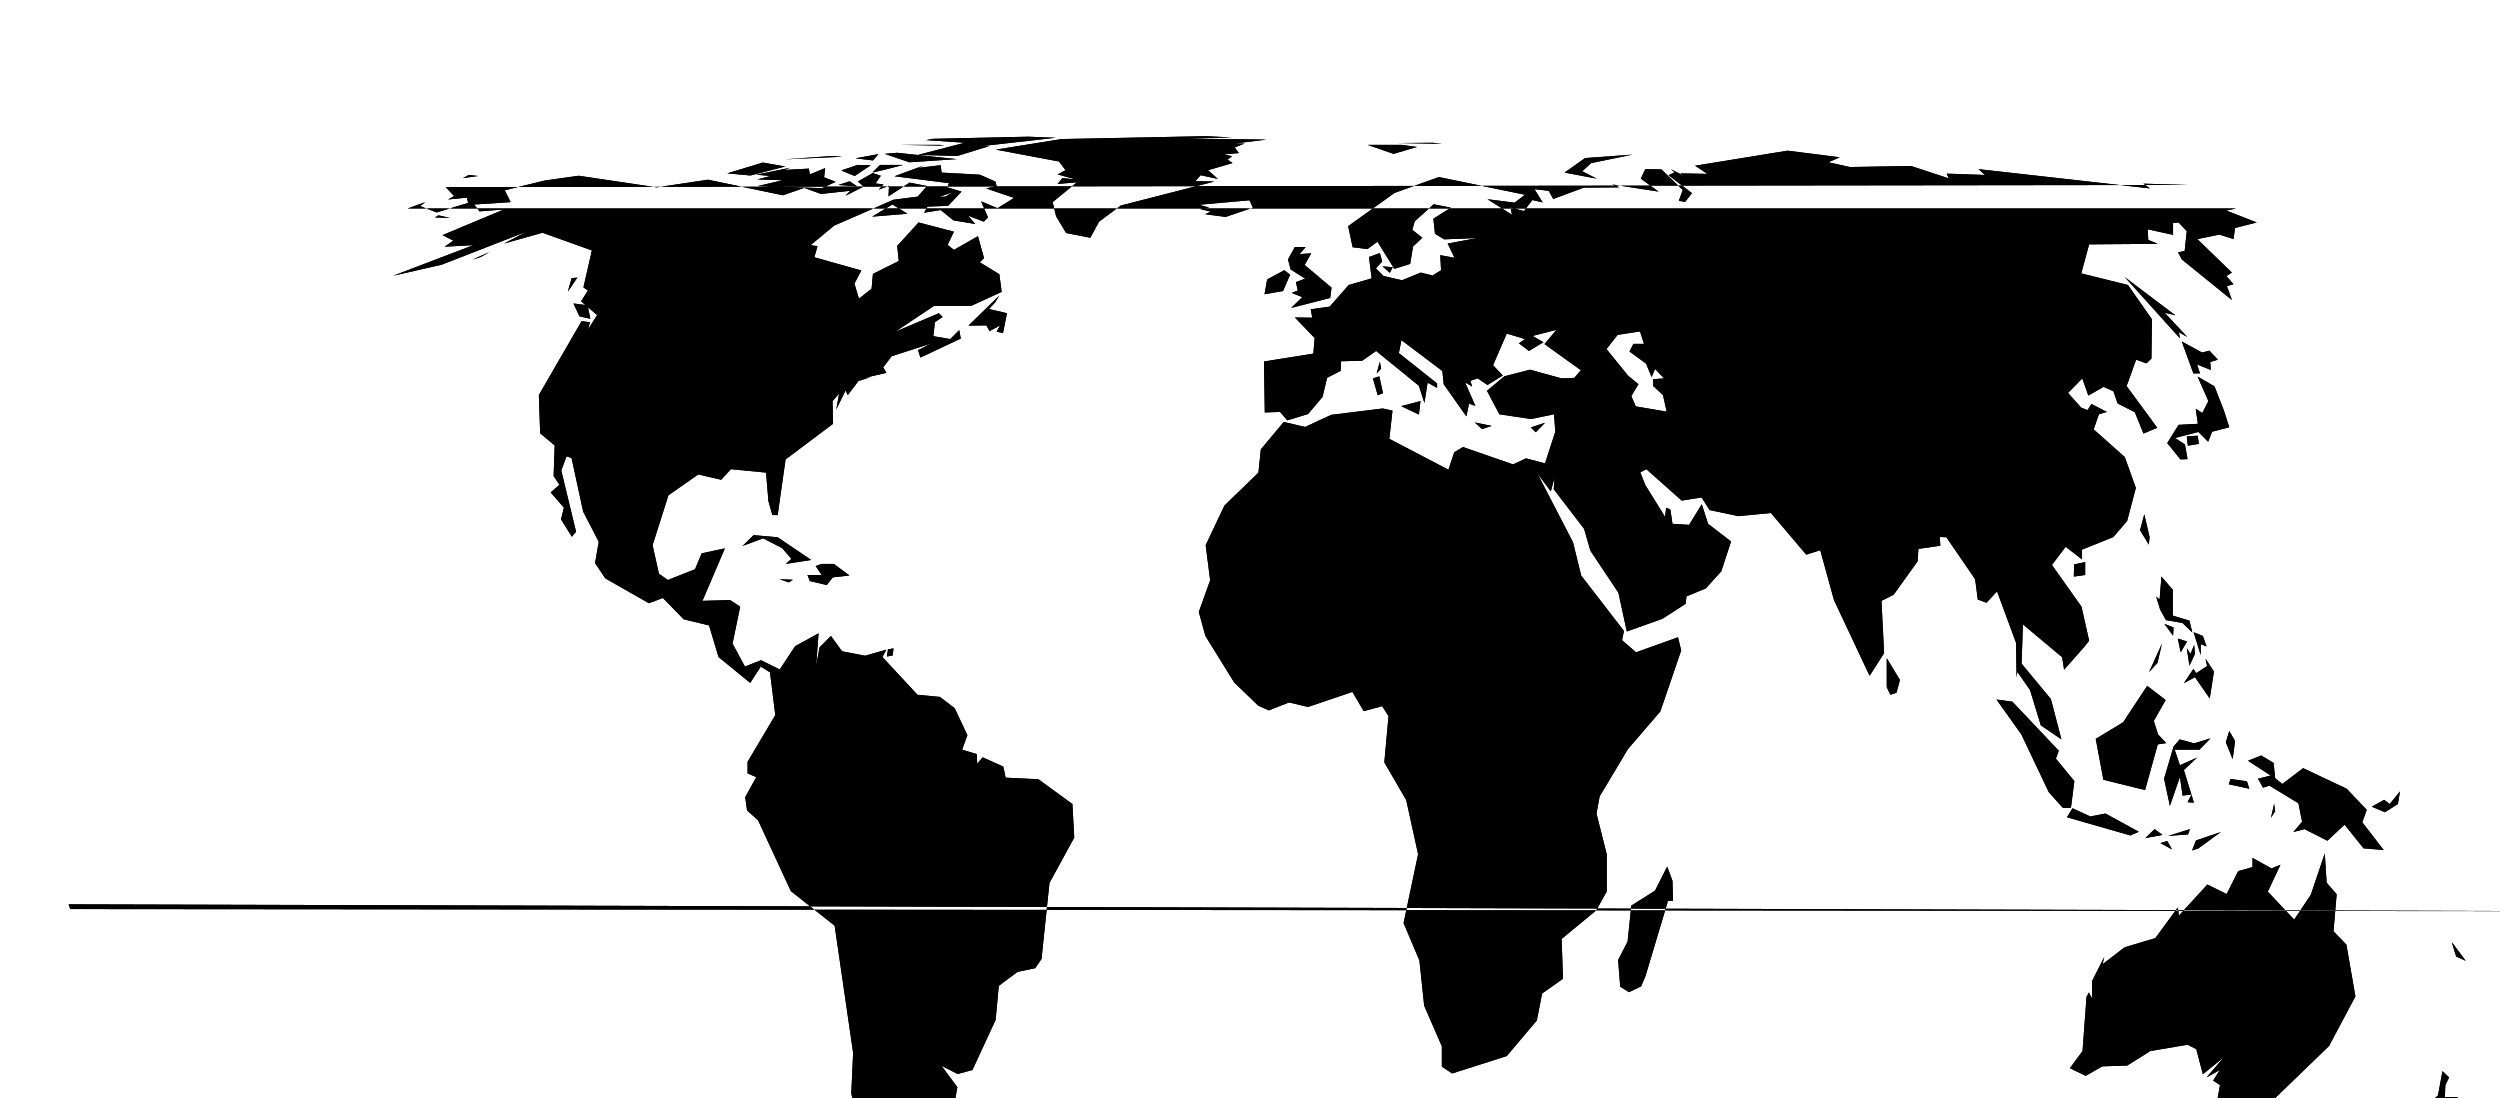
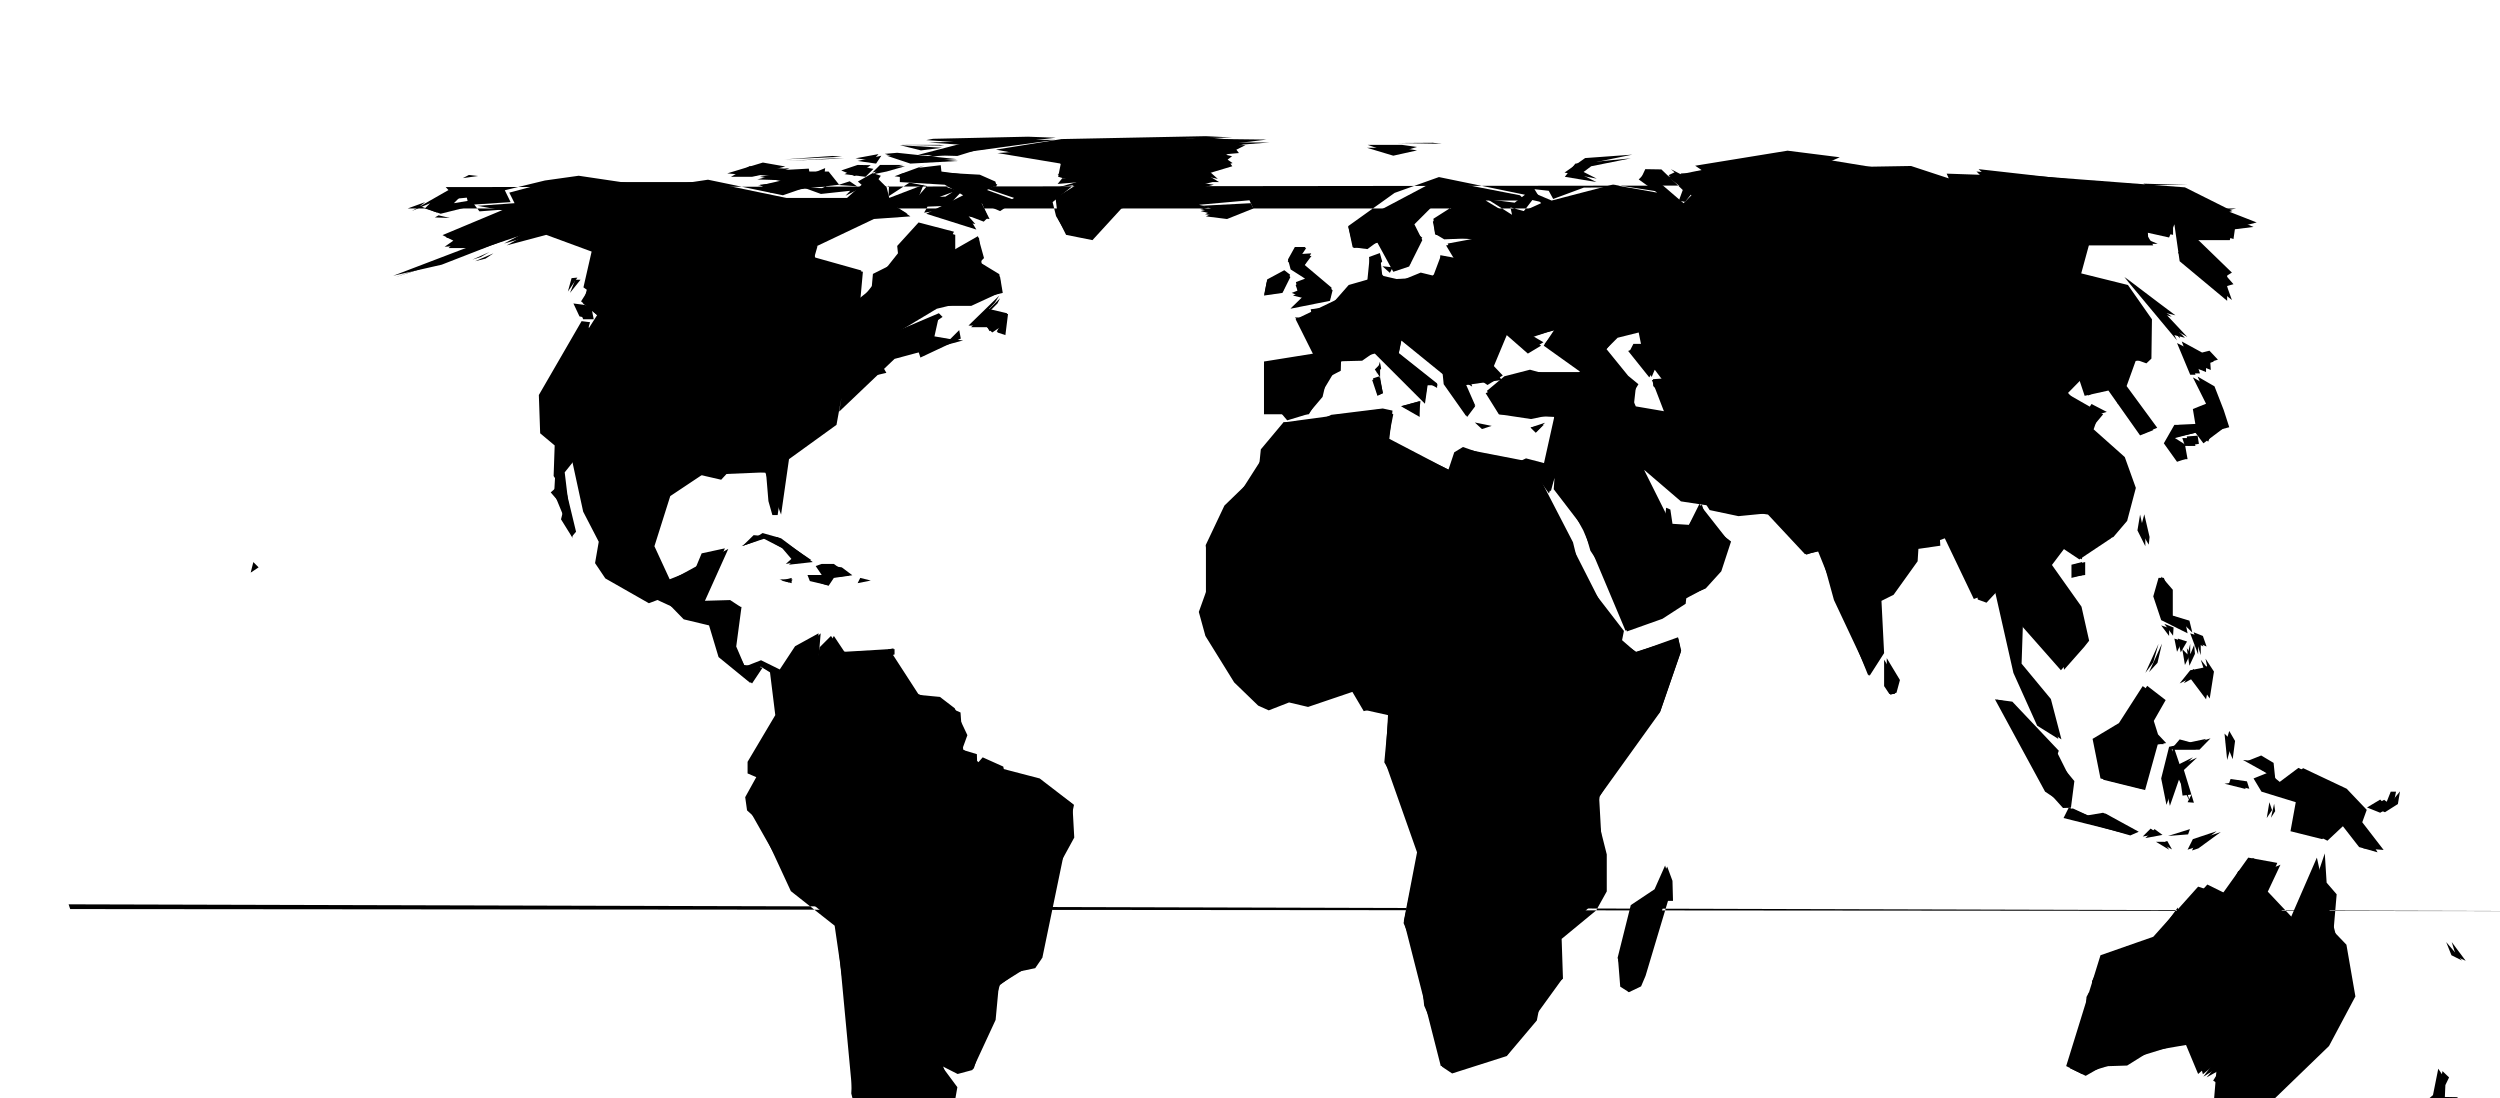
<svg class="photo-map__svg" viewBox="{{ include.view_box | default: '0 0 1000 520' }}" role="img" aria-labelledby="{{ include.title_id | default: 'photo-map-title' }}" preserveAspectRatio="xMidYMid meet">
  <path class="photo-map__land" fill-rule="evenodd" d="M355.5,463.9 L362,467.5 L350.2,467.1 L339.2,461.1 L348.6,464.5 L350.3,460.3 Z M372.3,456.4 L374.5,457.6 L367.3,458.4 Z M657.2,452.5 L653.7,452.6 L655.1,450 L658.6,450.6 Z M845.7,425.9 L852.4,426.2 L846.1,433.4 L841,434.4 Z M910.9,426.3 L912.7,427.6 L903.1,435.3 L886.5,443.6 L881.7,442.4 Z M926.7,411.2 L926.5,415.7 L931.4,415.8 L929.5,419 L914.1,428.7 L918,423.1 L916.5,421.9 L923.9,415.1 L925.6,405.9 L928.1,408.3 Z M934.4,364.1 L930.8,362.5 L929.1,357 Z M970.1,347.2 L969.6,350.1 L966.5,350.1 Z M26.6,344.5 L973.4,345.3 L26,342.7 Z M633.8,333.8 L634,341.4 L632.1,341.4 L623.6,369.8 L621.9,373.8 L617.3,376 L614,373.9 L613.2,363.8 L616.8,356.8 L618.2,343.2 L627.2,337.5 L631.8,328.4 Z M881.7,334.5 L885.5,338.9 L884.3,352.9 L889.2,358 L892.6,377.6 L882.6,396.4 L861.9,416.4 L851.7,420.4 L849.6,418.4 L851,416.8 L845.7,419.7 L840.2,417.2 L841.3,411.2 L838.7,409.5 L841.2,405.5 L836.2,408.3 L842.8,400.6 L834.8,407.1 L832.3,397.6 L829,395.9 L814.9,398.3 L806.1,403.8 L796.7,404.1 L790.4,407.7 L784.4,404.8 L789.2,398.3 L790.7,377.8 L791.6,376.1 L792.8,378.4 L792.8,371.8 L797.4,362.7 L796.8,365.4 L805.1,359 L816.8,355.5 L825.3,343.9 L825.7,347 L836.5,335.2 L843.8,338.8 L848.2,330.1 L853.6,328.6 L853.6,325.1 L860.8,329.1 L864.2,327.7 L859.4,337.9 L869.4,348.5 L875.7,339.1 L881,323.4 Z M823.1,321.9 L818.7,319.5 L821.3,318.7 Z M833.1,321.5 L830.7,322.3 L832.2,318.5 L841.6,315.3 Z M816.5,314.2 L819.5,316.4 L813,317.6 Z M829.9,314.2 L829.2,316.2 L821.6,316.8 Z M792.1,309.4 L797.9,308.3 L810.5,315.2 L807.3,316.6 L783.3,309.7 L785.4,306.3 Z M862.2,307.4 L860.6,309.9 L861.8,304.6 Z M908.7,304.7 L903.8,307.8 L898.8,305.7 L903.5,303.1 L905.6,304.7 L909.5,299.9 Z M851.5,296.1 L852.4,298.9 L844.6,297.2 L845.3,295.2 Z M861.6,289.1 L862.2,294.9 L864.9,297.1 L872.8,291.1 L889.3,298.9 L896.9,306.9 L895.2,311.6 L903.3,322.1 L895.7,321.5 L888.5,312.5 L882,318.6 L873.3,314.2 L869.1,315.3 L872.4,311.4 L871,304.4 L860,297.7 L857.6,298.5 L855.7,295.1 L860.5,293.9 L851.9,288.3 L856.9,286.3 Z M837.7,279.8 L833.5,284.1 L824.1,284.1 L826.1,290 L832.6,287.1 L827.6,291.8 L831.4,304.2 L829,304 L830.5,301.1 L827.1,301.5 L826.1,294.4 L822.3,305.4 L820.1,295.1 L823.7,282.9 L826,280.2 L831.5,281.7 Z M847,280.8 L846.1,287.7 L843.5,281.3 L844.8,277 Z M784.8,306.1 L781.8,306.2 L776.4,300.2 L766,278.3 L756.6,265.1 L762.6,265.9 L780.2,284.5 L779.1,287.5 L786.1,296 Z M817.8,278.3 L820.9,281.6 L817.7,282.1 L812.9,299.4 L797.1,295.5 L794.2,280 L804.6,273.7 L813.7,259.9 L820.7,265.3 L816.2,273.2 Z M839,254.5 L837.4,264.7 L831.8,256.6 L827.6,258.9 L831.2,253.5 L832.3,255.1 L836.4,252.4 L835.8,249.6 Z M718.7,262.5 L716.4,263.3 L715,260.4 L715,249.4 L720,257.7 Z M338.3,248.4 L336.1,248.8 L336.5,246.1 L338.6,245.7 Z M831.8,247.8 L829.7,252.3 L828.7,245.6 L830.1,247.8 L831.5,244.4 Z M817.6,251.2 L814.4,254.7 L819.3,243.9 Z M825.3,242 L828.8,243.1 L826.4,247.2 Z M834.8,241 L836.2,245 L834,244.1 L834,248.3 L831.3,239.6 Z M823.7,237.8 L823.5,240.9 L820.2,236.4 Z M819.1,218.5 L823.4,223.5 L823.4,233.3 L829.7,235.2 L830.8,239.7 L827.1,236.1 L820.8,235 L818.6,231 L817.1,226.1 L818.4,227.2 Z M298.9,220.7 L295.4,219.5 L300.5,219.7 Z M311.4,213.7 L316,213.7 L321.9,218.1 L315.6,218.8 L313.3,221.7 L306.9,220.2 L306,217.9 L311.4,217.9 L309.1,214.5 Z M790.2,217.9 L785.9,218.5 L786,213.9 L790.2,213 Z M294.7,203.6 L307.4,212.2 L297.8,213.7 L299.9,211.8 L296.4,207.7 L289.2,204 L281.4,206.9 L285.6,202.8 Z M814.6,203.5 L814.3,206.4 L811,200.9 L812.6,194.9 Z M832.8,165.1 L833.3,168.2 L829.1,168.9 L828.7,165.4 Z M585.5,160.2 L582,163.8 L580.1,162 Z M558.9,160.1 L565.3,161.4 L561.6,162.6 Z M538.3,152 L537.7,157.1 L531,153.9 Z M522.7,142.6 L524.1,149 L522.1,149.8 L520.3,143.4 Z M842.7,155.4 L844.8,161.9 L838.3,163.6 L836.8,167.4 L833.1,163.7 L824.2,166 L828,168.4 L829,174 L826.3,174.1 L821.3,167.9 L825.6,161 L832.9,160.6 L832.1,154.9 L834.6,156.5 L836.9,152 L832.8,142.7 L839.2,146.4 Z M523.4,139.7 L521.7,141.5 L522.9,137.1 Z M834.5,133.6 L837.3,132.9 L840.5,136.3 L837.6,137.2 L837.8,140.2 L832.6,138.1 L833.7,141.5 L831.2,141.5 L826.8,129.4 Z M223.7,120.8 L219.6,119.9 L217.3,115 L222.7,115.7 Z M377.1,114.6 L374.8,117.1 L381.6,118.7 L380.1,126.2 L377.7,125.7 L379,123.3 L375,125.5 L373.8,123.3 L367,123.4 L378.7,112 Z M216.6,105.4 L218.8,105.2 L215.2,110.5 Z M817.6,114.4 L824.4,119.5 L820.3,118.5 L828.9,127.7 L825.7,125.9 L826.1,128.2 L805.2,105 Z M486.2,110.3 L479.2,111.5 L480.2,105.9 L486.7,102.4 L488.9,104.1 Z M527.8,101.3 L526.7,103.4 L523.9,100.9 Z M182.2,97.4 L179,98.4 L185.5,95.5 Z M494.8,93.6 L492.5,96.3 L496.9,96 L494.4,100.4 L504.6,109 L504.1,112.9 L489.3,116.7 L493.5,112.6 L489.5,111 L491.8,110.1 L491.1,106.9 L494.6,105.6 L489.1,102.1 L488.1,98.3 L490.7,93.6 Z M166.2,81.6 L170.5,82.6 L164.8,82.4 Z M338.2,77.5 L343.9,81 L330.5,82.1 Z M473.5,75.9 L474.8,78.7 L464.5,82.2 L456.7,81.2 L458.8,80.2 L454.8,79.2 L458.3,78.7 L454.4,77.6 Z M358.3,74.5 L356.1,74.6 L361,72.8 Z M168.9,70.9 L172.1,74.3 L169.8,75.6 L176.9,74.9 L177.4,76.9 L165.5,80.5 L159.2,78.1 L161.1,76.6 L154.5,79 L847.4,79 L843.7,79.8 L855.2,84.3 L847,86.4 L846.4,90.6 L841.1,88.9 L832.7,90.6 L845.8,103.3 L843.7,104.6 L846.4,107.7 L843.9,108.4 L845.8,113.7 L826.8,98.3 L825.4,95.6 L827.9,95.1 L828.7,87.6 L825.6,84.3 L823.5,84.5 L823.5,89 L813.9,86.9 L814.1,90.9 L817.7,92.4 L791.7,92.6 L788.7,103.6 L806.4,108 L815.5,121 L815.3,135.9 L813.4,137.7 L809.5,136.3 L805.9,146.3 L817.5,162.1 L812.3,164.3 L809,156.2 L802.5,152.9 L800.9,148.3 L797.2,146.6 L791.4,149.9 L789.1,143.4 L783.7,148.9 L788.7,154.5 L791.1,155.4 L792.6,153.1 L798.4,156.1 L795.4,157 L793.4,162.7 L805.2,173.2 L809.4,184.9 L806.1,197.4 L800.9,203.5 L789,208.3 L789,212 L782.8,207.2 L777.6,214.1 L788.8,229.9 L791.7,242.8 L789.8,245.2 L782.2,253.8 L781.5,249.1 L766.6,236.6 L766.1,251.5 L777.2,264.9 L781.2,280.2 L773.4,274.9 L769.3,261.5 L764.5,254.6 L764.2,256.7 L764,243.6 L756.8,224.1 L752.8,228.4 L749.5,227.2 L748.5,219.5 L737.6,203.6 L735.1,203.5 L735.3,206.8 L727,208 L726.7,212.7 L717.6,225.4 L713,227.7 L714,247.5 L708.5,256.1 L695,227.4 L689.8,208.5 L684.5,210.2 L671.1,194.4 L658.8,195.6 L647.9,193.3 L644.8,188.5 L637.3,189.7 L623.9,177.8 L621.6,179 L623.5,183.8 L631,195.9 L631.4,192.4 L633,193.1 L633.8,198.5 L640.1,198.9 L644.9,191.1 L647.3,198.5 L656,205.2 L652.3,216.5 L646.4,223 L639.1,226 L638.8,228.8 L630,234.5 L616.5,239.3 L613.3,224.6 L602.7,208.7 L600.3,200.4 L588.8,185.4 L589.1,181 L587.7,186.2 L582.6,179.4 L596.1,205.5 L599.2,218.1 L615.4,239.1 L614.7,242.6 L620,247.2 L635.9,241.5 L637.1,246.5 L629.2,269.6 L616.9,283.9 L606.2,301.8 L605,308.3 L608.9,323.8 L608.9,337.8 L604.9,345 L591.8,355.8 L592.3,370.9 L584.4,376.5 L582.4,386.7 L571,400.2 L550.3,406.8 L546.4,404.2 L546.4,396.5 L539.7,381.1 L537.9,364 L531.9,349.8 L537.4,323.7 L532.9,303.2 L524.6,288.9 L526.2,271.4 L523.8,267.6 L516.8,269.5 L512.5,262.2 L495.7,267.9 L488.5,266.2 L480.8,269.2 L476.8,267.4 L467.7,258.6 L456.8,241 L454.3,231.9 L458.6,219.9 L456.9,206.6 L464,191.6 L476.9,179.1 L477.8,170.3 L486.5,159.9 L494.6,161.8 L504.5,157.2 L524,154.8 L527.7,155.6 L526.5,166.3 L548.9,178 L551.1,171.4 L554.4,169.4 L573.4,176 L578.3,173.7 L585.5,175.6 L589.4,163.6 L588.9,157 L580.2,158.8 L568.2,157 L563.5,148.1 L570.1,142.6 L579.8,140.1 L591.8,143.4 L596.6,143.2 L599.1,140.3 L585.3,130.4 L589.8,125 L580.8,127.3 L584.9,129.7 L579.4,133 L575.6,130.1 L577.9,128.5 L571,126.4 L565.8,138.4 L569.5,142.3 L563.7,145.9 L560,143.4 L557.2,144.3 L557.9,146.5 L555.2,144.9 L559.1,153.8 L556.7,153 L555.7,157.8 L547.1,145.6 L546.6,140.6 L531.1,128.9 L530.1,133.8 L544.6,145.3 L544.6,147 L541,145 L539.8,152.7 L537.7,146.2 L521.5,133 L516.2,136.7 L508.2,136.9 L508.1,140.5 L502.9,143.2 L501.2,150.4 L495.7,156.9 L487.8,159.3 L485.1,156.1 L479.3,156.3 L479,137 L497.7,134 L498.2,128.1 L490.7,120.3 L497.3,120.4 L496.7,117.2 L503.9,116.2 L511.1,108 L519.8,105.5 L518.8,97.4 L522.9,95.9 L523.8,99.1 L521.4,101.7 L524.3,104.6 L531.3,106.2 L538.4,103.3 L542.9,104.4 L546.1,102.4 L545.8,96.7 L551.2,97.7 L548.6,92.3 L559.9,90.2 L547.3,90.7 L543.8,88.6 L543.2,82.9 L549.8,78.7 L543.3,77.4 L536.1,83.9 L535.2,87.1 L539,90.1 L535.5,93.4 L534.4,100 L528.4,101.9 L522,91.6 L518.2,94.4 L512.6,93.7 L510.9,85.7 L528.5,73.1 L545.3,67.1 L577.9,73.8 L574,76.8 L563.7,75.5 L573,81.4 L572.4,78.6 L577.5,80 L580.7,75.8 L584.6,76.7 L581.5,71.7 L586.9,72.3 L588.6,75.4 L600.2,71.1 L613.7,71 L611,69.9 L628.5,72.6 L621.8,67.7 L623.5,64.1 L629.6,64.2 L637.7,72 L636.2,76.1 L638.6,76.5 L641.2,73.2 L632.3,66.4 L634.6,65.3 L633.2,64.1 L638.6,66.9 L636.8,65.7 L647,65.9 L642.4,62.8 L677.4,57.1 L697.2,59.6 L692.9,61.5 L701.1,63.3 L724.2,62.9 L738.5,67.6 L737.7,65.8 L752.2,66.3 L749.8,64.1 L814.7,71.4 L812.3,69.6 L828.9,70.1 Z M617,142.4 L620.9,145.6 L618.2,150.1 L619.9,154 L631.6,156 L630.2,149.7 L626.5,146.3 L626.4,143.7 L630.6,143.4 L627.2,139.8 L625.9,142.9 L623.8,137.8 L617.5,133.2 L619,130.3 L623,130.3 L621.5,125.6 L613,126.9 L608.8,132.3 Z M324.8,70.6 L317.7,70.1 L322,68.7 Z M177.7,66.3 L181.2,66.7 L175.4,67.5 Z M334.8,69.9 L333,71.9 L336.9,70.4 L336.7,74.4 L344.7,69.2 L351.3,70.5 L347.8,74.5 L338.6,75.7 L316.1,85.5 L307.2,92.9 L309.8,93.3 L308.6,97.5 L326.4,102.5 L323.8,107.5 L325.5,113.2 L330.3,109.4 L330.8,103.8 L340.6,98.9 L340,93.2 L348.1,84.3 L361.5,87.8 L359.1,92.8 L361.5,94.7 L370.6,89.5 L372.9,97.8 L371.3,99.4 L378.7,103.9 L379.6,110.6 L368.1,115.9 L354,115.9 L339.3,125.7 L355.8,118.7 L357.2,120.1 L354.3,122.1 L353.7,127.4 L360.1,128.5 L363.5,125.1 L364.1,128.3 L348.8,135.5 L347.9,132.7 L352.8,130.2 L337.9,135 L334.7,139.2 L335.9,141.3 L326.3,143.5 L330,142.9 L325.3,144.4 L321.3,149.7 L320.4,148 L316.9,155.2 L318,149.1 L315.5,152 L315.7,160.6 L297.7,174.1 L294.7,195.2 L292.7,195.2 L291.2,189.9 L290.3,179.1 L277,177.8 L273.3,181.8 L264.6,179.8 L253.3,187.7 L247.3,206.6 L249.7,217.4 L253.1,219.8 L263.4,215.7 L265.9,209.7 L274.7,207.8 L266.2,227.7 L276.7,227.4 L280.5,229.9 L277.6,243.9 L282.3,252.6 L288.4,250.2 L295.5,253.7 L301.3,244.9 L310.2,240 L309.3,252.1 L310.6,245.3 L314.9,241 L319.1,246.8 L327.8,248.5 L335.9,246.2 L334.4,249 L347.7,263.3 L356.2,264.1 L361.8,268.4 L366.6,278.6 L364.6,284.1 L370.2,285.8 L370.3,289.4 L372.4,287 L380.2,290.5 L381.1,294.7 L393.5,295.3 L406.4,304.7 L407.1,317.4 L397.7,334.6 L394.7,363.4 L392.3,366.9 L385.6,368.3 L378.5,373.6 L377.3,386.5 L368.5,405.5 L362.9,407 L356.8,403.9 L362.8,412 L361.8,417.7 L351.3,419.7 L353.5,425.5 L347.5,425.9 L348.1,429.8 L352.2,431.4 L349.1,434.2 L349.9,438.9 L346.5,440.4 L352.4,448 L348.5,455.3 L352.7,459.8 L347.6,461.3 L348.5,463.8 L337.8,459.6 L331.5,449.5 L332.5,444.5 L328.7,443.6 L328.5,436 L331.5,437.1 L330.3,430.8 L328.4,430 L329.1,433.8 L327.5,433.4 L322.6,414.4 L323.3,399 L316.3,350.8 L299.7,337.7 L287.3,310.9 L283.1,307.1 L282.4,302.1 L286.6,294.5 L283.3,293.1 L283.3,288.7 L293.8,271 L291.8,254.8 L288.3,252.6 L284.3,258.8 L272.3,249 L268.7,237 L259.1,234.7 L251.2,226.6 L245.9,228.6 L229.4,219.2 L225.5,213.4 L226.9,205.3 L221,193.9 L216.6,173.6 L214.7,172.9 L212.7,178.3 L218.3,201.5 L216.7,203.4 L212.6,196.8 L213.7,192.4 L208.7,186.6 L212,183.7 L209.8,180.4 L210.2,168.8 L204.7,164.2 L204.2,149.7 L220.4,121.7 L223.6,122.1 L222.8,124.9 L226.3,119.4 L220.2,114.2 L222.8,110.1 L221.1,108.9 L224.3,94.9 L205.6,88.2 L191,92.3 L199.5,87.8 L167.4,100.3 L149,104.5 L179.4,92.9 L168.5,93.5 L171.8,91.2 L167.7,89.1 L190.9,79.4 L181.7,80.1 L179.7,77.5 L193.5,76.6 L191.3,72.1 L206.5,68.4 L219.3,66.6 L248.9,71 L268.3,68.1 L296.7,74 L304.8,71.2 L311.1,73.5 L322.2,72.3 L320.4,74.2 L327.3,70.7 L325.1,68.8 L330.7,65.6 L333.8,66.6 L331.8,69.5 Z M299.3,63.6 L297.4,64.4 L306.5,63.9 L306.9,66.1 L312.7,63.7 L312.3,67.2 L316.7,68.9 L311.5,71.3 L287.2,70.5 L296.6,68.3 L287,68 L292,66.7 L286.6,66.2 Z M348.1,63.6 L356.5,62.6 L356.8,65.4 L371.3,66.2 L377.2,68.8 L377.7,70.5 L373.7,71.4 L384.3,75 L378,78.9 L371.8,76.3 L374.4,82.4 L372.8,84 L366.8,81.7 L369.6,84.9 L361.3,83.5 L356.5,79.6 L350.2,80.6 L351.5,78.3 L359.3,78 L364.4,72.6 L359,71 L359.6,69.4 L339,66.8 L350.4,62.6 Z M325,62.5 L330,62.6 L323.9,66.7 L318.8,64.6 Z M335.7,64.2 L330.6,65.4 L333.5,62.5 L342.3,62.5 Z M284.4,66.5 L275.6,65.7 L289.1,61.6 L297.6,63.1 Z M332.9,58.4 L330.8,60.8 L324.2,60 Z M315.5,59.1 L319.1,59.4 L297.3,60.4 Z M605.1,67.7 L592.9,65.4 L600.7,59.9 L618.6,58.6 L603,61.8 L599.6,64.9 Z M340,57.9 L362.6,60.3 L344.6,61.5 L335.3,58.3 Z M531.3,54.9 L537,55.7 L528.1,58.3 L518.3,54.9 Z M543,54.1 L546.4,54.5 L529.7,54.2 Z M356.2,54.9 L357.8,55.2 L341.2,54.9 Z M389.6,51.8 L400.1,52.2 L372.7,55.3 L374.8,55.4 L362.8,59.1 L347.9,58.7 L365.6,54.1 L351,53.1 L353.6,52.6 Z M457,51.6 L467,52.1 L448.8,52.5 L480,52.9 L467.7,54.4 L471.6,54.4 L467.9,55.9 L469.5,58 L463.9,58.5 L466.9,59.2 L465.2,60.5 L467.1,61.8 L457.8,64.5 L461.5,67.8 L455,66.4 L453,68.6 L460.2,68.8 L424.7,77.9 L416.5,84 L413.2,90.1 L404,88.3 L400.2,81.9 L398.9,76.6 L408.1,69.1 L400.8,69.7 L402.6,67.5 L407.7,68 L400.8,66.1 L403.8,64.5 L401.3,61.2 L377.4,56.7 L402.3,52.7 Z" />
-   <path class="photo-map__coast" d="M355.5,463.9 L362,467.5 L350.2,467.1 L339.2,461.1 L348.6,464.5 L350.3,460.3 Z M372.3,456.4 L374.5,457.6 L367.3,458.4 Z M657.2,452.5 L653.7,452.6 L655.1,450 L658.6,450.6 Z M845.7,425.9 L852.4,426.2 L846.1,433.4 L841,434.4 Z M910.9,426.3 L912.7,427.6 L903.1,435.3 L886.5,443.6 L881.7,442.4 Z M926.7,411.2 L926.5,415.7 L931.4,415.8 L929.5,419 L914.1,428.7 L918,423.1 L916.5,421.9 L923.9,415.1 L925.6,405.9 L928.1,408.3 Z M934.4,364.1 L930.8,362.5 L929.1,357 Z M970.1,347.2 L969.6,350.1 L966.5,350.1 Z M26.6,344.5 L973.4,345.3 L26,342.7 Z M633.8,333.8 L634,341.4 L632.1,341.4 L623.6,369.8 L621.9,373.8 L617.3,376 L614,373.9 L613.2,363.8 L616.8,356.8 L618.2,343.2 L627.2,337.5 L631.8,328.4 Z M881.7,334.5 L885.5,338.9 L884.3,352.9 L889.2,358 L892.6,377.6 L882.6,396.4 L861.9,416.4 L851.7,420.4 L849.6,418.4 L851,416.8 L845.7,419.7 L840.2,417.2 L841.3,411.2 L838.7,409.5 L841.2,405.5 L836.2,408.3 L842.8,400.6 L834.8,407.1 L832.3,397.6 L829,395.9 L814.9,398.3 L806.1,403.8 L796.7,404.1 L790.4,407.7 L784.4,404.8 L789.2,398.3 L790.7,377.8 L791.6,376.1 L792.8,378.4 L792.8,371.8 L797.4,362.7 L796.8,365.4 L805.1,359 L816.8,355.5 L825.3,343.9 L825.7,347 L836.5,335.2 L843.8,338.8 L848.2,330.1 L853.6,328.6 L853.6,325.1 L860.8,329.1 L864.2,327.7 L859.4,337.9 L869.4,348.5 L875.7,339.1 L881,323.4 Z M823.1,321.9 L818.7,319.5 L821.3,318.7 Z M833.1,321.5 L830.7,322.3 L832.2,318.5 L841.6,315.3 Z M816.5,314.2 L819.5,316.4 L813,317.6 Z M829.9,314.2 L829.2,316.2 L821.6,316.8 Z M792.1,309.4 L797.9,308.3 L810.5,315.2 L807.3,316.6 L783.3,309.7 L785.4,306.3 Z M862.2,307.4 L860.6,309.9 L861.8,304.6 Z M908.7,304.7 L903.8,307.8 L898.8,305.7 L903.5,303.1 L905.6,304.7 L909.5,299.9 Z M851.5,296.1 L852.4,298.9 L844.6,297.2 L845.3,295.2 Z M861.6,289.1 L862.2,294.9 L864.9,297.1 L872.8,291.1 L889.3,298.9 L896.9,306.9 L895.2,311.6 L903.3,322.1 L895.7,321.5 L888.5,312.5 L882,318.6 L873.3,314.2 L869.1,315.3 L872.4,311.4 L871,304.4 L860,297.7 L857.6,298.5 L855.7,295.1 L860.5,293.9 L851.9,288.3 L856.9,286.3 Z M837.7,279.8 L833.5,284.1 L824.1,284.1 L826.1,290 L832.6,287.1 L827.6,291.8 L831.4,304.2 L829,304 L830.5,301.1 L827.1,301.5 L826.1,294.4 L822.3,305.4 L820.1,295.1 L823.7,282.9 L826,280.2 L831.5,281.7 Z M847,280.8 L846.1,287.7 L843.5,281.3 L844.8,277 Z M784.8,306.1 L781.8,306.2 L776.4,300.2 L766,278.3 L756.6,265.1 L762.6,265.9 L780.2,284.5 L779.1,287.5 L786.1,296 Z M817.8,278.3 L820.9,281.6 L817.7,282.1 L812.9,299.4 L797.1,295.5 L794.2,280 L804.6,273.7 L813.7,259.9 L820.7,265.3 L816.2,273.2 Z M839,254.5 L837.4,264.7 L831.8,256.6 L827.6,258.9 L831.2,253.5 L832.3,255.1 L836.4,252.4 L835.8,249.6 Z M718.7,262.5 L716.4,263.3 L715,260.4 L715,249.4 L720,257.7 Z M338.3,248.4 L336.1,248.8 L336.5,246.1 L338.6,245.7 Z M831.8,247.8 L829.7,252.3 L828.7,245.6 L830.1,247.8 L831.5,244.4 Z M817.6,251.2 L814.4,254.7 L819.3,243.9 Z M825.3,242 L828.8,243.1 L826.4,247.2 Z M834.8,241 L836.2,245 L834,244.1 L834,248.3 L831.3,239.6 Z M823.7,237.8 L823.5,240.9 L820.2,236.4 Z M819.1,218.5 L823.4,223.5 L823.4,233.3 L829.7,235.2 L830.8,239.7 L827.1,236.1 L820.8,235 L818.6,231 L817.1,226.1 L818.4,227.2 Z M298.9,220.7 L295.4,219.5 L300.5,219.7 Z M311.4,213.7 L316,213.7 L321.9,218.1 L315.6,218.8 L313.3,221.7 L306.9,220.2 L306,217.9 L311.4,217.9 L309.1,214.5 Z M790.2,217.9 L785.9,218.5 L786,213.9 L790.2,213 Z M294.7,203.6 L307.4,212.2 L297.8,213.7 L299.9,211.8 L296.4,207.7 L289.2,204 L281.4,206.9 L285.6,202.8 Z M814.6,203.5 L814.3,206.4 L811,200.9 L812.6,194.9 Z M832.8,165.1 L833.3,168.2 L829.1,168.9 L828.7,165.4 Z M585.5,160.2 L582,163.8 L580.1,162 Z M558.9,160.1 L565.3,161.4 L561.6,162.6 Z M538.3,152 L537.7,157.1 L531,153.9 Z M522.7,142.6 L524.1,149 L522.1,149.8 L520.3,143.4 Z M842.7,155.4 L844.8,161.9 L838.3,163.6 L836.8,167.4 L833.1,163.7 L824.2,166 L828,168.4 L829,174 L826.3,174.1 L821.3,167.9 L825.6,161 L832.9,160.6 L832.1,154.9 L834.6,156.5 L836.9,152 L832.8,142.7 L839.2,146.4 Z M523.4,139.7 L521.7,141.5 L522.9,137.1 Z M834.5,133.6 L837.3,132.9 L840.5,136.3 L837.6,137.2 L837.8,140.2 L832.6,138.1 L833.7,141.5 L831.2,141.5 L826.8,129.4 Z M223.7,120.8 L219.6,119.9 L217.3,115 L222.7,115.7 Z M377.1,114.6 L374.8,117.1 L381.6,118.7 L380.1,126.2 L377.7,125.7 L379,123.3 L375,125.5 L373.8,123.3 L367,123.4 L378.7,112 Z M216.6,105.4 L218.8,105.2 L215.2,110.5 Z M817.6,114.4 L824.4,119.5 L820.3,118.5 L828.9,127.7 L825.7,125.9 L826.1,128.2 L805.2,105 Z M486.2,110.3 L479.2,111.5 L480.2,105.9 L486.7,102.4 L488.9,104.1 Z M527.8,101.3 L526.7,103.4 L523.9,100.9 Z M182.2,97.4 L179,98.4 L185.5,95.5 Z M494.8,93.6 L492.5,96.3 L496.9,96 L494.4,100.4 L504.6,109 L504.1,112.9 L489.3,116.7 L493.5,112.6 L489.5,111 L491.8,110.1 L491.1,106.9 L494.6,105.6 L489.1,102.1 L488.1,98.3 L490.7,93.6 Z M166.2,81.6 L170.5,82.6 L164.8,82.4 Z M338.2,77.5 L343.9,81 L330.5,82.1 Z M473.5,75.9 L474.8,78.7 L464.5,82.2 L456.7,81.2 L458.8,80.2 L454.8,79.2 L458.3,78.7 L454.4,77.6 Z M358.3,74.5 L356.1,74.6 L361,72.8 Z M168.9,70.9 L172.1,74.3 L169.8,75.6 L176.9,74.9 L177.4,76.9 L165.5,80.5 L159.2,78.1 L161.1,76.6 L154.5,79 L847.4,79 L843.7,79.8 L855.2,84.3 L847,86.4 L846.4,90.6 L841.1,88.9 L832.7,90.6 L845.8,103.3 L843.7,104.6 L846.4,107.7 L843.9,108.4 L845.8,113.7 L826.8,98.3 L825.4,95.6 L827.9,95.1 L828.7,87.6 L825.6,84.3 L823.5,84.5 L823.5,89 L813.9,86.9 L814.1,90.9 L817.7,92.4 L791.7,92.6 L788.7,103.6 L806.4,108 L815.5,121 L815.3,135.9 L813.4,137.7 L809.5,136.3 L805.9,146.3 L817.5,162.1 L812.3,164.3 L809,156.2 L802.5,152.9 L800.9,148.3 L797.2,146.6 L791.4,149.9 L789.1,143.4 L783.7,148.9 L788.7,154.5 L791.1,155.4 L792.6,153.1 L798.4,156.1 L795.4,157 L793.4,162.7 L805.2,173.2 L809.4,184.9 L806.1,197.4 L800.9,203.5 L789,208.3 L789,212 L782.8,207.2 L777.6,214.1 L788.8,229.9 L791.7,242.8 L789.8,245.2 L782.2,253.8 L781.5,249.1 L766.6,236.6 L766.1,251.5 L777.2,264.9 L781.2,280.2 L773.4,274.9 L769.3,261.5 L764.5,254.6 L764.2,256.7 L764,243.6 L756.8,224.1 L752.8,228.4 L749.5,227.2 L748.5,219.5 L737.6,203.6 L735.1,203.5 L735.3,206.8 L727,208 L726.7,212.7 L717.6,225.4 L713,227.7 L714,247.5 L708.5,256.1 L695,227.4 L689.8,208.5 L684.5,210.2 L671.1,194.4 L658.8,195.6 L647.9,193.3 L644.8,188.5 L637.3,189.7 L623.9,177.8 L621.6,179 L623.5,183.8 L631,195.9 L631.4,192.4 L633,193.1 L633.8,198.5 L640.1,198.9 L644.9,191.1 L647.3,198.5 L656,205.2 L652.3,216.5 L646.4,223 L639.1,226 L638.8,228.8 L630,234.5 L616.5,239.3 L613.3,224.6 L602.7,208.7 L600.3,200.4 L588.8,185.4 L589.1,181 L587.7,186.2 L582.6,179.4 L596.1,205.5 L599.2,218.1 L615.4,239.1 L614.7,242.6 L620,247.2 L635.9,241.5 L637.1,246.5 L629.2,269.6 L616.9,283.9 L606.2,301.8 L605,308.3 L608.9,323.8 L608.9,337.8 L604.9,345 L591.8,355.8 L592.3,370.9 L584.4,376.5 L582.4,386.7 L571,400.2 L550.3,406.8 L546.4,404.2 L546.4,396.5 L539.7,381.1 L537.9,364 L531.9,349.8 L537.4,323.7 L532.9,303.2 L524.6,288.9 L526.2,271.4 L523.8,267.6 L516.8,269.5 L512.5,262.2 L495.7,267.9 L488.5,266.2 L480.8,269.2 L476.8,267.4 L467.7,258.6 L456.8,241 L454.3,231.9 L458.6,219.9 L456.9,206.6 L464,191.6 L476.9,179.1 L477.8,170.3 L486.5,159.9 L494.6,161.8 L504.5,157.2 L524,154.8 L527.7,155.6 L526.5,166.3 L548.9,178 L551.1,171.4 L554.4,169.4 L573.4,176 L578.3,173.7 L585.5,175.6 L589.4,163.6 L588.9,157 L580.2,158.8 L568.2,157 L563.5,148.1 L570.1,142.6 L579.8,140.1 L591.8,143.4 L596.6,143.2 L599.1,140.3 L585.3,130.4 L589.8,125 L580.8,127.3 L584.9,129.7 L579.4,133 L575.6,130.1 L577.9,128.5 L571,126.4 L565.8,138.4 L569.5,142.3 L563.7,145.9 L560,143.4 L557.2,144.3 L557.9,146.5 L555.2,144.9 L559.1,153.8 L556.7,153 L555.7,157.8 L547.1,145.6 L546.6,140.6 L531.1,128.9 L530.1,133.8 L544.6,145.3 L544.6,147 L541,145 L539.8,152.7 L537.7,146.2 L521.5,133 L516.2,136.7 L508.2,136.9 L508.1,140.5 L502.9,143.2 L501.2,150.4 L495.7,156.9 L487.8,159.3 L485.1,156.1 L479.3,156.3 L479,137 L497.7,134 L498.2,128.1 L490.7,120.3 L497.3,120.4 L496.7,117.2 L503.9,116.2 L511.1,108 L519.8,105.5 L518.8,97.4 L522.9,95.9 L523.8,99.1 L521.4,101.7 L524.3,104.6 L531.3,106.2 L538.4,103.3 L542.9,104.4 L546.1,102.4 L545.8,96.7 L551.2,97.7 L548.6,92.3 L559.9,90.2 L547.3,90.7 L543.8,88.6 L543.2,82.9 L549.8,78.7 L543.3,77.4 L536.1,83.9 L535.2,87.1 L539,90.1 L535.5,93.4 L534.4,100 L528.4,101.9 L522,91.6 L518.2,94.4 L512.6,93.7 L510.9,85.7 L528.5,73.1 L545.3,67.1 L577.9,73.8 L574,76.8 L563.7,75.5 L573,81.4 L572.4,78.6 L577.5,80 L580.7,75.8 L584.6,76.7 L581.5,71.7 L586.9,72.3 L588.6,75.4 L600.2,71.1 L613.7,71 L611,69.9 L628.5,72.6 L621.8,67.7 L623.5,64.1 L629.6,64.2 L637.7,72 L636.2,76.1 L638.6,76.5 L641.2,73.2 L632.3,66.4 L634.6,65.3 L633.2,64.1 L638.6,66.9 L636.8,65.7 L647,65.9 L642.4,62.8 L677.4,57.1 L697.2,59.6 L692.9,61.5 L701.1,63.3 L724.2,62.9 L738.5,67.6 L737.7,65.8 L752.2,66.3 L749.8,64.1 L814.7,71.4 L812.3,69.6 L828.9,70.1 Z M617,142.4 L620.9,145.6 L618.2,150.1 L619.9,154 L631.6,156 L630.2,149.7 L626.5,146.3 L626.4,143.7 L630.6,143.4 L627.2,139.8 L625.9,142.9 L623.8,137.8 L617.5,133.2 L619,130.3 L623,130.3 L621.5,125.6 L613,126.9 L608.8,132.3 Z M324.8,70.6 L317.7,70.1 L322,68.7 Z M177.7,66.3 L181.2,66.7 L175.4,67.5 Z M334.8,69.9 L333,71.9 L336.9,70.4 L336.7,74.4 L344.7,69.2 L351.3,70.5 L347.8,74.5 L338.6,75.7 L316.1,85.5 L307.2,92.9 L309.8,93.3 L308.6,97.5 L326.4,102.5 L323.8,107.5 L325.5,113.2 L330.3,109.4 L330.8,103.8 L340.6,98.9 L340,93.2 L348.1,84.3 L361.5,87.8 L359.1,92.8 L361.5,94.7 L370.6,89.5 L372.9,97.8 L371.3,99.4 L378.7,103.9 L379.6,110.6 L368.1,115.9 L354,115.9 L339.3,125.7 L355.8,118.7 L357.2,120.1 L354.3,122.1 L353.7,127.4 L360.1,128.5 L363.5,125.1 L364.1,128.3 L348.8,135.5 L347.9,132.7 L352.8,130.2 L337.9,135 L334.7,139.2 L335.9,141.3 L326.3,143.5 L330,142.9 L325.3,144.4 L321.3,149.7 L320.4,148 L316.9,155.2 L318,149.1 L315.5,152 L315.7,160.6 L297.7,174.1 L294.7,195.2 L292.7,195.2 L291.2,189.9 L290.3,179.1 L277,177.8 L273.3,181.8 L264.6,179.8 L253.3,187.7 L247.3,206.6 L249.7,217.4 L253.1,219.8 L263.4,215.7 L265.9,209.7 L274.7,207.8 L266.2,227.7 L276.7,227.4 L280.5,229.9 L277.6,243.9 L282.3,252.6 L288.4,250.2 L295.5,253.7 L301.3,244.9 L310.2,240 L309.3,252.1 L310.6,245.3 L314.9,241 L319.1,246.8 L327.8,248.5 L335.9,246.2 L334.4,249 L347.7,263.3 L356.2,264.1 L361.8,268.4 L366.6,278.6 L364.6,284.1 L370.2,285.8 L370.3,289.4 L372.4,287 L380.2,290.5 L381.1,294.7 L393.5,295.3 L406.4,304.7 L407.1,317.4 L397.7,334.6 L394.7,363.4 L392.3,366.9 L385.6,368.3 L378.5,373.6 L377.3,386.5 L368.5,405.5 L362.9,407 L356.8,403.9 L362.8,412 L361.8,417.7 L351.3,419.7 L353.5,425.5 L347.5,425.9 L348.1,429.8 L352.2,431.4 L349.1,434.2 L349.9,438.9 L346.5,440.4 L352.4,448 L348.5,455.3 L352.7,459.8 L347.6,461.3 L348.5,463.8 L337.8,459.6 L331.5,449.5 L332.5,444.5 L328.7,443.6 L328.5,436 L331.5,437.1 L330.3,430.8 L328.4,430 L329.1,433.8 L327.5,433.4 L322.6,414.4 L323.3,399 L316.3,350.8 L299.7,337.7 L287.3,310.9 L283.1,307.1 L282.4,302.1 L286.6,294.5 L283.3,293.1 L283.3,288.7 L293.8,271 L291.8,254.8 L288.3,252.6 L284.3,258.8 L272.3,249 L268.7,237 L259.1,234.7 L251.2,226.6 L245.9,228.6 L229.4,219.2 L225.5,213.4 L226.9,205.3 L221,193.9 L216.6,173.6 L214.7,172.9 L212.7,178.3 L218.3,201.5 L216.7,203.4 L212.6,196.8 L213.7,192.4 L208.7,186.6 L212,183.7 L209.8,180.4 L210.2,168.8 L204.7,164.2 L204.2,149.7 L220.4,121.7 L223.6,122.1 L222.8,124.9 L226.3,119.4 L220.2,114.2 L222.8,110.1 L221.1,108.9 L224.3,94.9 L205.6,88.2 L191,92.3 L199.5,87.8 L167.4,100.3 L149,104.5 L179.4,92.9 L168.5,93.5 L171.8,91.2 L167.7,89.1 L190.9,79.4 L181.7,80.1 L179.7,77.5 L193.5,76.6 L191.3,72.1 L206.5,68.4 L219.3,66.6 L248.9,71 L268.3,68.1 L296.7,74 L304.8,71.2 L311.1,73.5 L322.2,72.3 L320.4,74.2 L327.3,70.7 L325.1,68.8 L330.7,65.6 L333.8,66.6 L331.8,69.5 Z M299.3,63.6 L297.4,64.4 L306.5,63.9 L306.9,66.1 L312.7,63.7 L312.3,67.2 L316.7,68.9 L311.5,71.3 L287.2,70.5 L296.6,68.3 L287,68 L292,66.7 L286.6,66.2 Z M348.1,63.6 L356.5,62.6 L356.8,65.4 L371.3,66.2 L377.2,68.8 L377.7,70.5 L373.7,71.4 L384.3,75 L378,78.9 L371.8,76.3 L374.4,82.4 L372.8,84 L366.8,81.7 L369.6,84.9 L361.3,83.5 L356.5,79.6 L350.2,80.6 L351.5,78.3 L359.3,78 L364.4,72.6 L359,71 L359.6,69.4 L339,66.8 L350.4,62.6 Z M325,62.5 L330,62.6 L323.9,66.7 L318.8,64.6 Z M335.7,64.2 L330.6,65.4 L333.5,62.5 L342.3,62.5 Z M284.4,66.5 L275.6,65.7 L289.1,61.6 L297.6,63.1 Z M332.9,58.4 L330.8,60.8 L324.2,60 Z M315.5,59.1 L319.1,59.4 L297.3,60.4 Z M605.1,67.7 L592.9,65.4 L600.7,59.9 L618.6,58.6 L603,61.8 L599.6,64.9 Z M340,57.9 L362.6,60.3 L344.6,61.5 L335.3,58.3 Z M531.3,54.9 L537,55.7 L528.1,58.3 L518.3,54.9 Z M543,54.1 L546.4,54.5 L529.7,54.2 Z M356.2,54.9 L357.8,55.2 L341.2,54.9 Z M389.6,51.8 L400.1,52.2 L372.7,55.3 L374.8,55.4 L362.8,59.1 L347.9,58.7 L365.6,54.1 L351,53.1 L353.6,52.6 Z M457,51.6 L467,52.1 L448.8,52.5 L480,52.9 L467.7,54.4 L471.6,54.4 L467.9,55.9 L469.5,58 L463.9,58.5 L466.9,59.2 L465.2,60.5 L467.1,61.8 L457.8,64.5 L461.5,67.8 L455,66.4 L453,68.6 L460.2,68.8 L424.7,77.9 L416.5,84 L413.2,90.1 L404,88.3 L400.2,81.9 L398.9,76.6 L408.1,69.1 L400.8,69.7 L402.6,67.5 L407.7,68 L400.8,66.1 L403.8,64.5 L401.3,61.2 L377.4,56.7 L402.3,52.7 Z" />
+   <path class="photo-map__coast" d="M356,463 L363,465 L355,467 L340,460 L349,464 L351,459 L356,463 M373,456 L375,458 L368,458 L373,456 M657,452 L653,452 L655,449 L658,450 L657,452 M844,425 L851,426 L845,433 L840,434 L844,425 M909,426 L911,427 L901,435 L885,443 L880,442 L909,426 M925,411 L926,416 L931,416 L912,428 L916,423 L915,421 L922,415 L924,405 L926,408 L925,411 M933,364 L929,362 L927,357 L933,364 M968,347 L968,350 L965,350 L968,347 M633,334 L623,369 L617,376 L613,363 L618,343 L627,337 L631,328 L633,334 M880,334 L891,377 L881,396 L863,415 L850,420 L850,416 L839,417 L840,405 L835,408 L841,400 L833,407 L828,395 L789,407 L783,404 L796,362 L816,355 L833,336 L842,339 L852,325 L863,327 L858,339 L868,348 L878,325 L880,334 M822,322 L817,319 L820,319 L822,322 M931,319 L929,315 L931,319 M832,321 L829,322 L831,318 L840,315 L832,321 M815,314 L818,316 L812,317 L815,314 M829,314 L820,317 L829,314 M927,315 L923,312 L927,315 M791,309 L797,308 L809,315 L806,316 L782,310 L784,306 L791,309 M861,307 L859,310 L860,304 L861,307 M917,309 L914,303 L917,309 M907,305 L902,308 L897,306 L902,303 L904,305 L906,300 L908,300 L907,305 M850,296 L851,299 L843,297 L850,296 M910,301 L905,294 L910,301 M860,289 L863,297 L871,291 L888,299 L895,307 L894,311 L901,323 L894,321 L887,312 L880,318 L868,315 L870,304 L857,300 L854,295 L859,293 L850,288 L860,289 M836,280 L832,284 L823,284 L825,290 L831,287 L826,292 L830,304 L825,294 L821,305 L819,295 L822,283 L836,280 M846,281 L844,288 L843,278 L846,281 M784,306 L775,300 L756,265 L761,266 L779,284 L785,296 L784,306 M817,278 L820,282 L816,282 L812,299 L796,295 L793,280 L803,274 L812,260 L819,265 L815,273 L817,278 M838,255 L836,265 L830,257 L826,259 L830,254 L835,253 L834,250 L838,255 M718,263 L716,263 L714,260 L714,250 L719,258 L718,263 M339,248 L336,249 L337,246 L339,246 L339,248 M830,248 L828,252 L827,246 L829,248 L830,244 L830,248 M816,251 L813,255 L818,244 L816,251 M824,242 L827,243 L825,247 L824,242 M833,241 L835,245 L833,244 L833,248 L830,240 L833,241 M822,238 L822,241 L819,237 L822,238 M818,219 L820,219 L822,224 L822,233 L828,235 L829,240 L819,235 L816,226 L818,219 M330,220 L325,221 L326,219 L330,220 M300,221 L296,220 L300,219 L300,221 M312,214 L319,215 L323,218 L316,219 L314,222 L308,220 L307,218 L312,218 L310,215 L312,214 M789,218 L785,219 L785,214 L789,213 L789,218 M95,217 L96,213 L98,215 L95,217 M296,204 L308,213 L299,214 L301,212 L297,208 L290,204 L281,207 L289,202 L296,204 M302,200 L301,195 L302,200 M813,204 L813,207 L810,201 L811,195 L813,204 M831,166 L832,169 L828,169 L827,166 L831,166 M585,161 L582,164 L580,162 L585,161 M559,161 L565,163 L559,161 M538,152 L538,158 L531,154 L538,152 M523,143 L524,149 L522,150 L520,144 L523,143 M841,156 L843,162 L835,168 L832,164 L823,166 L827,169 L828,174 L825,175 L820,168 L824,161 L832,161 L831,155 L836,153 L831,143 L838,147 L841,156 M523,140 L523,143 L521,140 L523,138 L523,140 M833,134 L839,137 L836,138 L836,141 L831,139 L832,142 L830,142 L825,130 L833,134 M363,120 L358,118 L363,120 M225,121 L221,121 L219,116 L224,116 L225,121 M378,115 L375,118 L382,119 L381,127 L378,126 L379,124 L376,126 L374,124 L368,124 L379,113 L378,115 M218,106 L220,106 L216,111 L218,106 M816,115 L823,120 L819,119 L828,128 L824,127 L825,129 L805,105 L816,115 M486,111 L479,112 L480,107 L487,103 L489,105 L486,111 M184,98 L180,99 L187,96 L184,98 M495,94 L493,97 L497,97 L494,101 L505,110 L504,114 L489,117 L494,113 L490,112 L492,111 L491,108 L495,106 L488,99 L491,94 L495,94 M339,78 L345,82 L331,83 L339,78 M474,77 L475,79 L465,83 L457,82 L459,81 L455,80 L459,79 L455,78 L474,77 M359,75 L357,75 L362,74 L359,75 M170,72 L174,75 L172,77 L178,76 L179,78 L167,81 L161,79 L163,77 L156,80 M846,80 L842,81 L854,86 L846,87 L845,91 L831,91 L844,104 L844,114 L826,99 L824,85 L822,90 L813,88 L816,93 L791,93 L788,104 L805,109 L814,122 L814,136 L808,137 L804,148 L816,163 L811,165 L799,148 L790,150 L788,144 L783,149 L797,157 L792,163 L804,174 L808,185 L800,204 L788,212 L782,208 L777,214 L788,230 L789,245 L781,254 L766,237 L765,252 L776,265 L780,280 L772,275 L763,255 L756,224 L748,227 L737,204 L726,208 L712,228 L713,248 L708,256 L689,209 L684,210 L670,195 L637,190 L623,178 L634,200 L640,199 L644,191 L655,205 L646,223 L616,239 L600,201 L589,181 L587,187 L582,180 L614,243 L620,247 L636,242 L637,247 L629,270 L606,302 L608,338 L591,355 L592,371 L571,400 L546,404 L532,349 L537,323 L525,289 L526,271 L517,269 L513,262 L477,267 L457,241 L457,207 L487,160 L524,155 L528,157 L526,167 L549,178 L554,170 L585,176 L589,158 L568,157 L563,149 L580,141 L599,141 L585,131 L589,125 L580,128 L584,131 L579,134 L571,127 L566,139 L569,144 L555,146 L559,154 L556,158 L547,142 L531,129 L530,134 L545,146 L541,146 L540,153 L521,134 L508,137 L496,157 L479,157 L479,138 L498,135 L491,121 L518,108 L519,98 L523,97 L524,106 L543,105 L546,97 L551,98 L548,93 L560,91 L544,89 L543,84 L550,79 L543,78 L536,85 L539,91 L534,101 L528,103 L522,92 L513,94 L511,86 L545,68 L576,74 L578,76 L563,76 L573,82 L584,77 L581,73 L588,76 L611,70 L628,73 L621,68 L624,65 L638,77 L641,74 L632,67 L677,58 L738,68 L751,67 L749,65 L828,71 M617,143 L620,146 L619,155 L631,157 L626,144 L630,144 L627,140 L625,143 L617,133 L622,131 L621,126 L613,128 L608,133 L617,143 M326,71 L319,71 L326,71 M336,71 L337,75 L350,70 L348,75 L308,94 L309,98 L327,103 L326,114 L349,85 L362,89 L362,95 L371,90 L372,100 L379,105 L380,111 L355,117 L340,126 L356,119 L354,128 L365,129 L339,136 L318,156 L319,150 L317,161 L299,174 L296,195 L290,179 L266,180 L254,188 L248,207 L254,220 L276,208 L267,228 L281,230 L279,245 L282,252 L296,254 L311,240 L310,252 L316,241 L320,247 L337,246 L348,263 L364,270 L365,284 L371,289 L394,295 L407,305 L395,363 L379,373 L369,405 L357,403 L362,417 L352,419 L354,425 L347,426 L353,431 L347,440 L353,445 L349,455 L353,459 L348,463 L339,459 L329,443 L332,436 L323,414 L317,350 L301,337 L284,307 L288,294 L284,289 L295,271 L293,255 L289,253 L285,259 L273,249 L270,237 L231,219 L218,174 L214,179 L217,204 L210,187 L211,169 L206,164 L205,150 L222,122 L224,126 L227,120 L221,115 L226,96 L207,89 L192,93 L201,88 L150,105 L181,94 L170,94 L173,91 L169,90 L192,80 L181,78 L195,77 L193,73 L208,69 L269,69 L298,75 L321,75 L331,66 L336,71 M300,65 L314,65 L318,70 L292,73 L288,70 L298,69 L288,67 L300,65 M367,65 L359,64 L367,65 M349,64 L372,67 L378,70 L374,72 L385,76 L379,80 L372,77 L375,83 L367,82 L370,87 L351,81 L365,74 L358,70 L341,69 L341,66 L349,64 M326,63 L331,64 L328,67 L320,66 L326,63 M753,64 L746,64 L753,64 M336,65 L331,66 L334,63 L343,63 L336,65 M285,67 L277,67 L284,63 L299,64 L285,67 M761,62 L752,61 L761,62 M339,62 L334,62 L339,62 M750,61 L736,60 L750,61 M334,59 L332,62 L325,61 L334,59 M316,60 L320,60 L298,61 L316,60 M605,69 L593,67 L597,62 L618,60 L603,63 L599,66 L605,69 M341,59 L363,61 L345,62 L336,59 L341,59 M305,58 L291,60 L305,58 M315,58 L310,58 L315,58 M543,58 L536,57 L543,58 M318,57 L313,57 L318,57 M333,57 L325,57 L333,57 M677,57 L668,58 L677,57 M531,56 L537,57 L528,59 L518,56 L531,56 M543,55 L530,55 L543,55 M585,55 L575,55 L585,55 M668,57 L651,55 L668,57 M357,56 L349,57 L341,55 L357,56 M390,53 L400,53 L349,60 L366,55 L352,54 L390,53 M457,52 L467,53 L450,54 L481,54 L468,55 L472,55 L464,59 L467,63 L457,66 L462,69 L453,69 L460,70 L425,79 L414,91 L404,89 L401,83 L400,75 L408,70 L401,71 L408,69 L401,67 L402,62 L378,58 L457,52" />
</svg>
